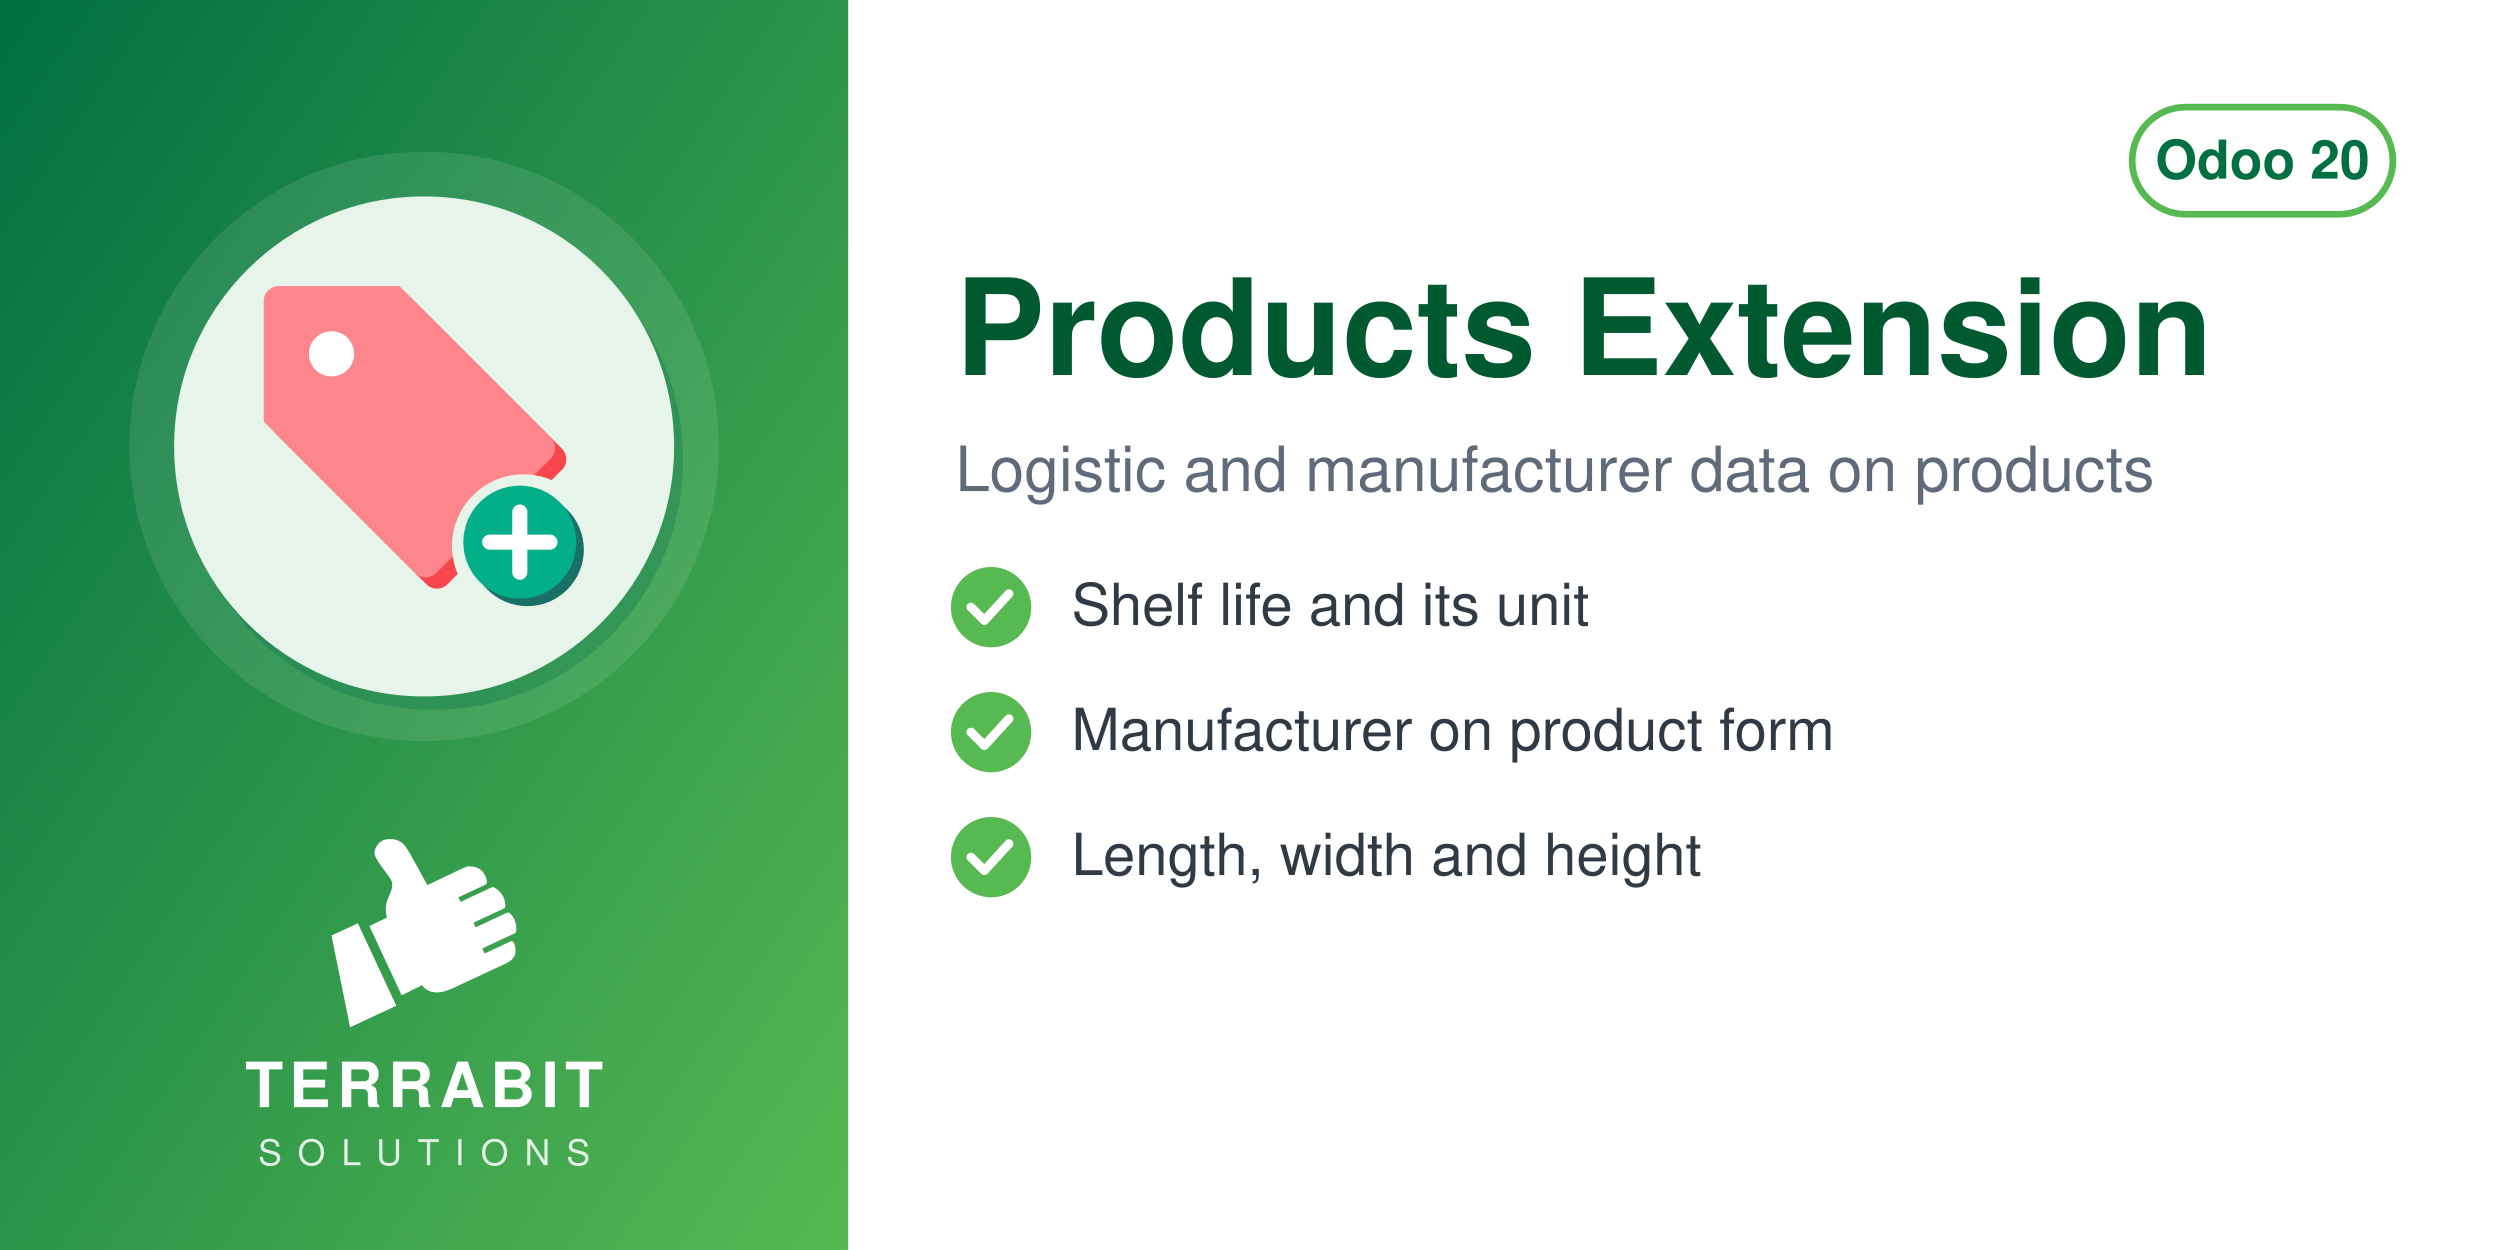
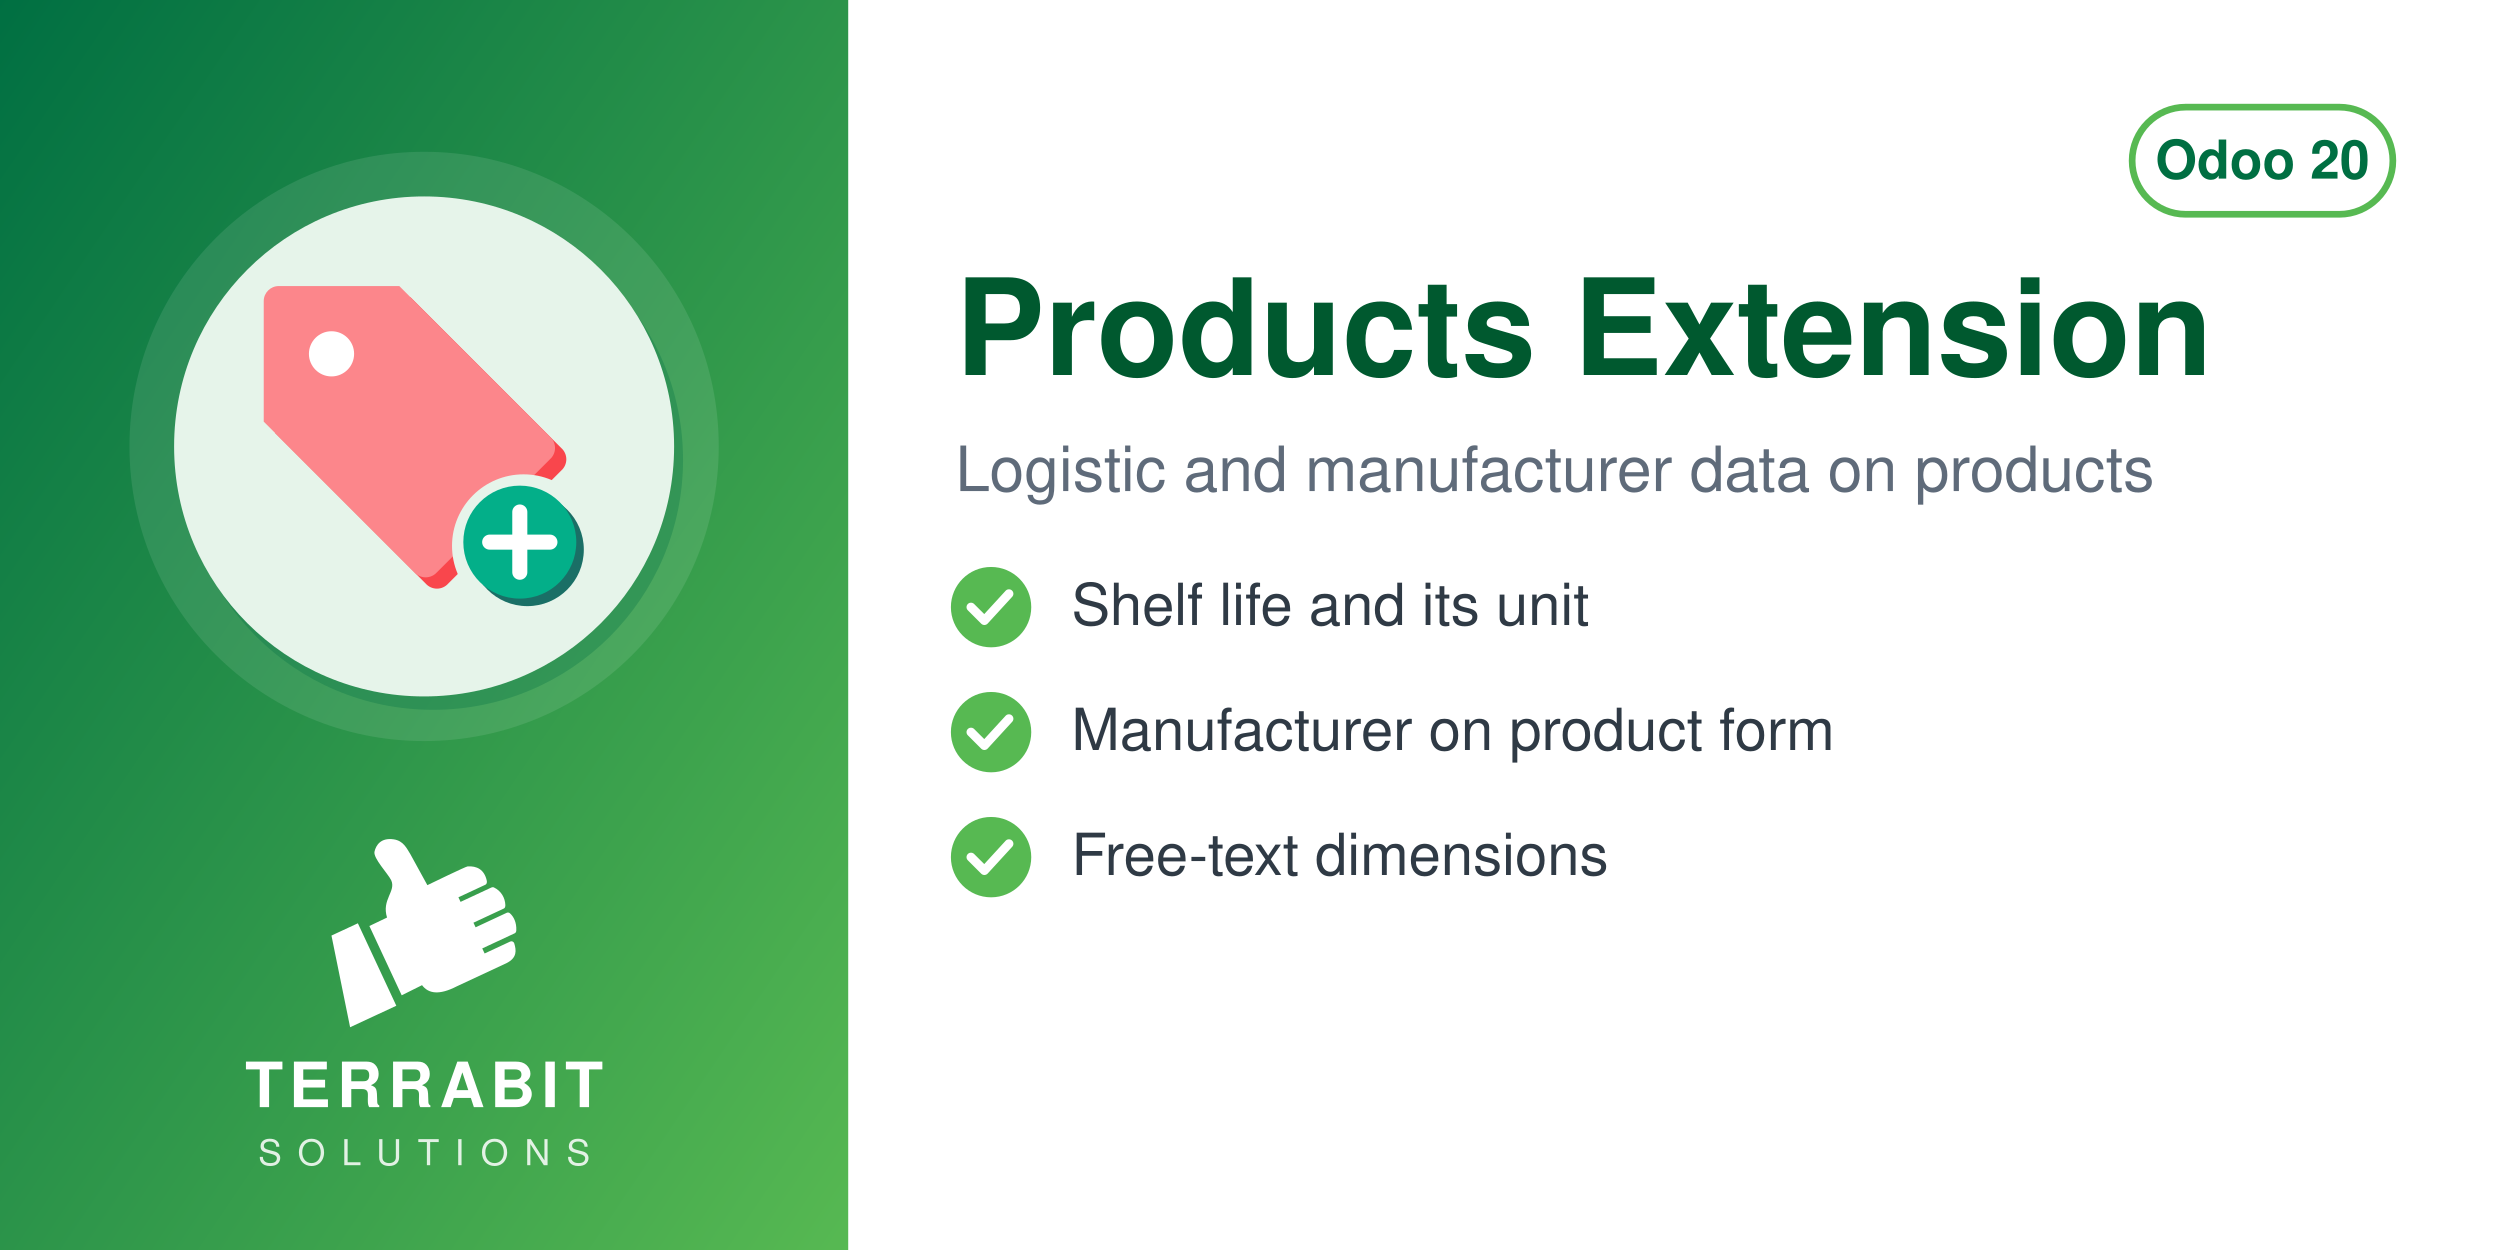
<svg xmlns="http://www.w3.org/2000/svg" width="560" height="280" viewBox="0 0 560 280">
  <defs>
    <linearGradient id="g" x1="0" y1="0" x2="1" y2="1">
      <stop offset="0" stop-color="#006F42" />
      <stop offset="1" stop-color="#57B952" />
    </linearGradient>
  </defs>
  <rect width="560" height="280" fill="#FFFFFF" />
  <rect width="190" height="280" fill="url(#g)" />
  <circle cx="95.0" cy="100" r="66" fill="white" opacity="0.10" />
  <circle cx="97.0" cy="103" r="56" fill="#006F42" opacity="0.30" />
  <circle cx="95.0" cy="100" r="56" fill="#E6F4EA" />
  <svg x="54.0" y="59.0" width="82" height="82" viewBox="0 0 100 100" preserveAspectRatio="xMidYMid meet">
    <g transform="translate(-2.04,-2.04) scale(1.0287)">
      <defs>
        <mask id="mi-cut" maskUnits="userSpaceOnUse" x="-20" y="-20" width="140" height="140">
          <rect x="-20" y="-20" width="140" height="140" fill="#fff" />
          <circle cx="77" cy="77" r="19" fill="#000" />
        </mask>
      </defs>
      <g mask="url(#mi-cut)">
        <g transform="translate(3,3)" fill="#F9464C">
          <path d="M8,12 a4,4 0 0 1 4,-4 h32 l40,40 a4,4 0 0 1 0,6 l-30,30 a4,4 0 0 1 -6,0 l-40,-40z" />
        </g>
        <g fill="#FC868B">
          <path d="M8,12 a4,4 0 0 1 4,-4 h32 l40,40 a4,4 0 0 1 0,6 l-30,30 a4,4 0 0 1 -6,0 l-40,-40z" />
        </g>
        <circle cx="26" cy="26" r="6" fill="#FFFFFF" />
      </g>
      <circle cx="78" cy="78" r="15" fill="#1A6F66" />
      <circle cx="76" cy="76" r="15" fill="#03AF89" />
      <path d="M76,68 v16 M68,76 h16" fill="none" stroke="#FFFFFF" stroke-width="4" stroke-linecap="round" stroke-linejoin="round" />
    </g>
  </svg>
  <svg x="72.0" y="186" width="46" height="46" viewBox="4045 2535 3400 3400" preserveAspectRatio="xMidYMid meet">
    <path fill="#FFFFFF" d="M4648.32 4073.59l636.59 1365.17 -765.09 355.96 -308.63 -1517.87 437.13 -203.26zm725.61 1192.32l336.75 -167.88c105.65,140.85 282.69,170.72 576.82,18.8l819.92 -382.33c181.4,-90.13 164.26,-214.57 130.07,-328.43 -4.28,-14.25 -13.68,-24.81 -27.34,-30.7 -13.67,-5.89 -27.61,-5.11 -41.09,1.18l-422.32 196.93 -39.04 -83.72 538.07 -250.91c16.64,-7.76 24.7,-27.69 25.58,-46.04 6.48,-134.33 -44.36,-230.89 -105.84,-285.23 -15.2,-13.44 -35.71,-15.59 -54.12,-7l-513.92 239.64 -35.6 -76.34 506.31 -236.1c17.69,-8.25 22.52,-36.93 21.83,-56.45 -4.1,-117.31 -67.62,-232.74 -187.72,-290.66 -13.94,-6.72 -28.64,-6.36 -42.69,0.19l-511.21 238.38 -35.37 -75.86 448.98 -209.36c20.44,-9.53 25.81,-42.28 21.02,-64.32 -41.02,-189.07 -167.92,-247.8 -318.14,-237.87 -29.39,1.94 -589.86,273.16 -665.95,310.54l-281.84 -513.57c-59.06,-93.13 -112.7,-221.7 -276.47,-245.13 -211.24,-30.22 -291.56,94.38 -316.89,203.13 -25.32,108.75 223.84,365.99 276.05,473.69 85.52,184.27 -161.86,318.11 -68.41,617.99l-292.54 139.94 535.09 1147.51z" />
  </svg>
  <text x="95.0" y="248" text-anchor="middle" font-family="Helvetica,Arial,sans-serif" font-size="14" font-weight="800" letter-spacing="1.4" fill="white">TERRABIT</text>
  <text x="95.0" y="261" text-anchor="middle" font-family="Helvetica,Arial,sans-serif" font-size="8" font-weight="500" letter-spacing="3.6" fill="white" opacity="0.85">SOLUTIONS</text>
  <g>
    <rect x="477.6" y="24" width="58.4" height="24" rx="12" fill="none" stroke="#57B952" stroke-width="1.5" />
    <text x="506.8" y="40" text-anchor="middle" font-family="Helvetica,Arial,sans-serif" font-size="12" font-weight="700" fill="#006F42">Odoo 20</text>
  </g>
  <text x="214" y="84" font-family="Helvetica,Arial,sans-serif" font-size="30" font-weight="700" fill="#00592F">Products Extension</text>
  <text x="214" y="110" font-family="Helvetica,Arial,sans-serif" font-size="14" fill="#5F6B7A">Logistic and manufacturer data on products</text>
  <circle cx="222" cy="136" r="9" fill="#57B952" />
  <path d="M217.5 136 l3 3 l5.5 -6" fill="none" stroke="white" stroke-width="2" stroke-linecap="round" stroke-linejoin="round" />
  <text x="240" y="140" font-family="Helvetica,Arial,sans-serif" font-size="13" fill="#2F3A45">Shelf life and its unit</text>
  <circle cx="222" cy="164" r="9" fill="#57B952" />
  <path d="M217.5 164 l3 3 l5.5 -6" fill="none" stroke="white" stroke-width="2" stroke-linecap="round" stroke-linejoin="round" />
  <text x="240" y="168" font-family="Helvetica,Arial,sans-serif" font-size="13" fill="#2F3A45">Manufacturer on product form</text>
  <circle cx="222" cy="192" r="9" fill="#57B952" />
  <path d="M217.5 192 l3 3 l5.5 -6" fill="none" stroke="white" stroke-width="2" stroke-linecap="round" stroke-linejoin="round" />
-   <text x="240" y="196" font-family="Helvetica,Arial,sans-serif" font-size="13" fill="#2F3A45">Length, width and height</text>
+   <text x="240" y="196" font-family="Helvetica,Arial,sans-serif" font-size="13" fill="#2F3A45">Free-text dimensions</text>
</svg>
